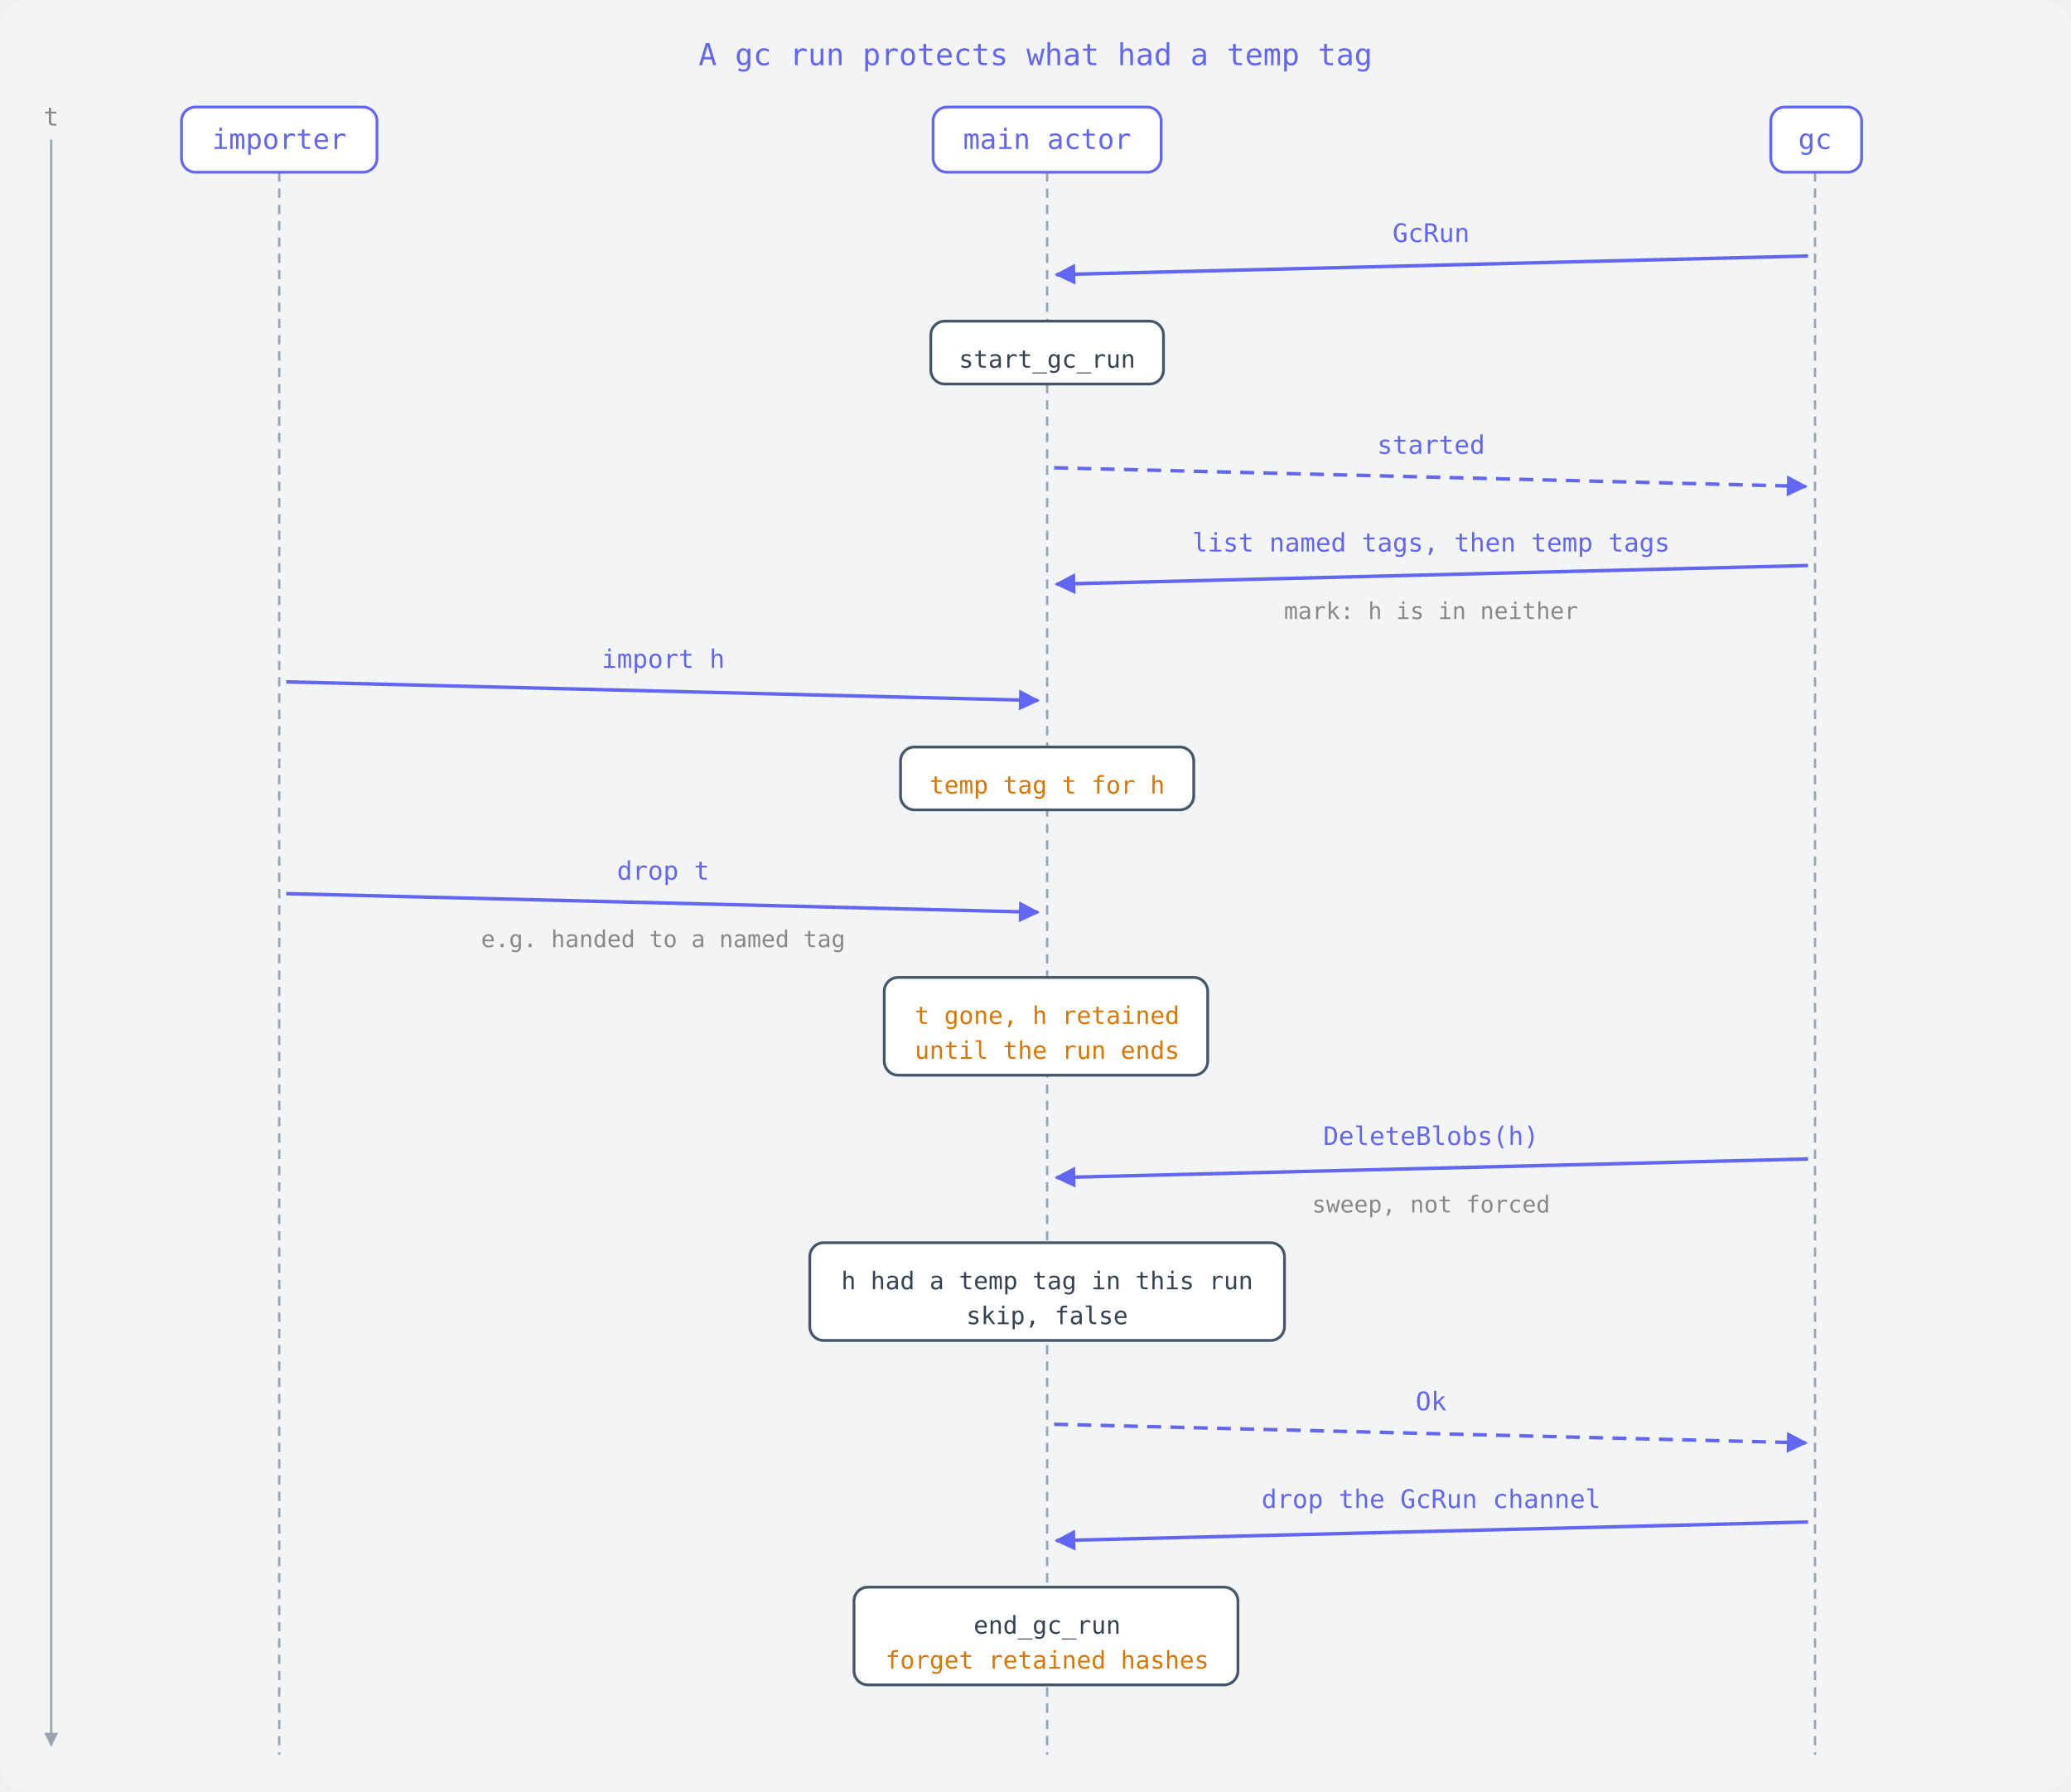
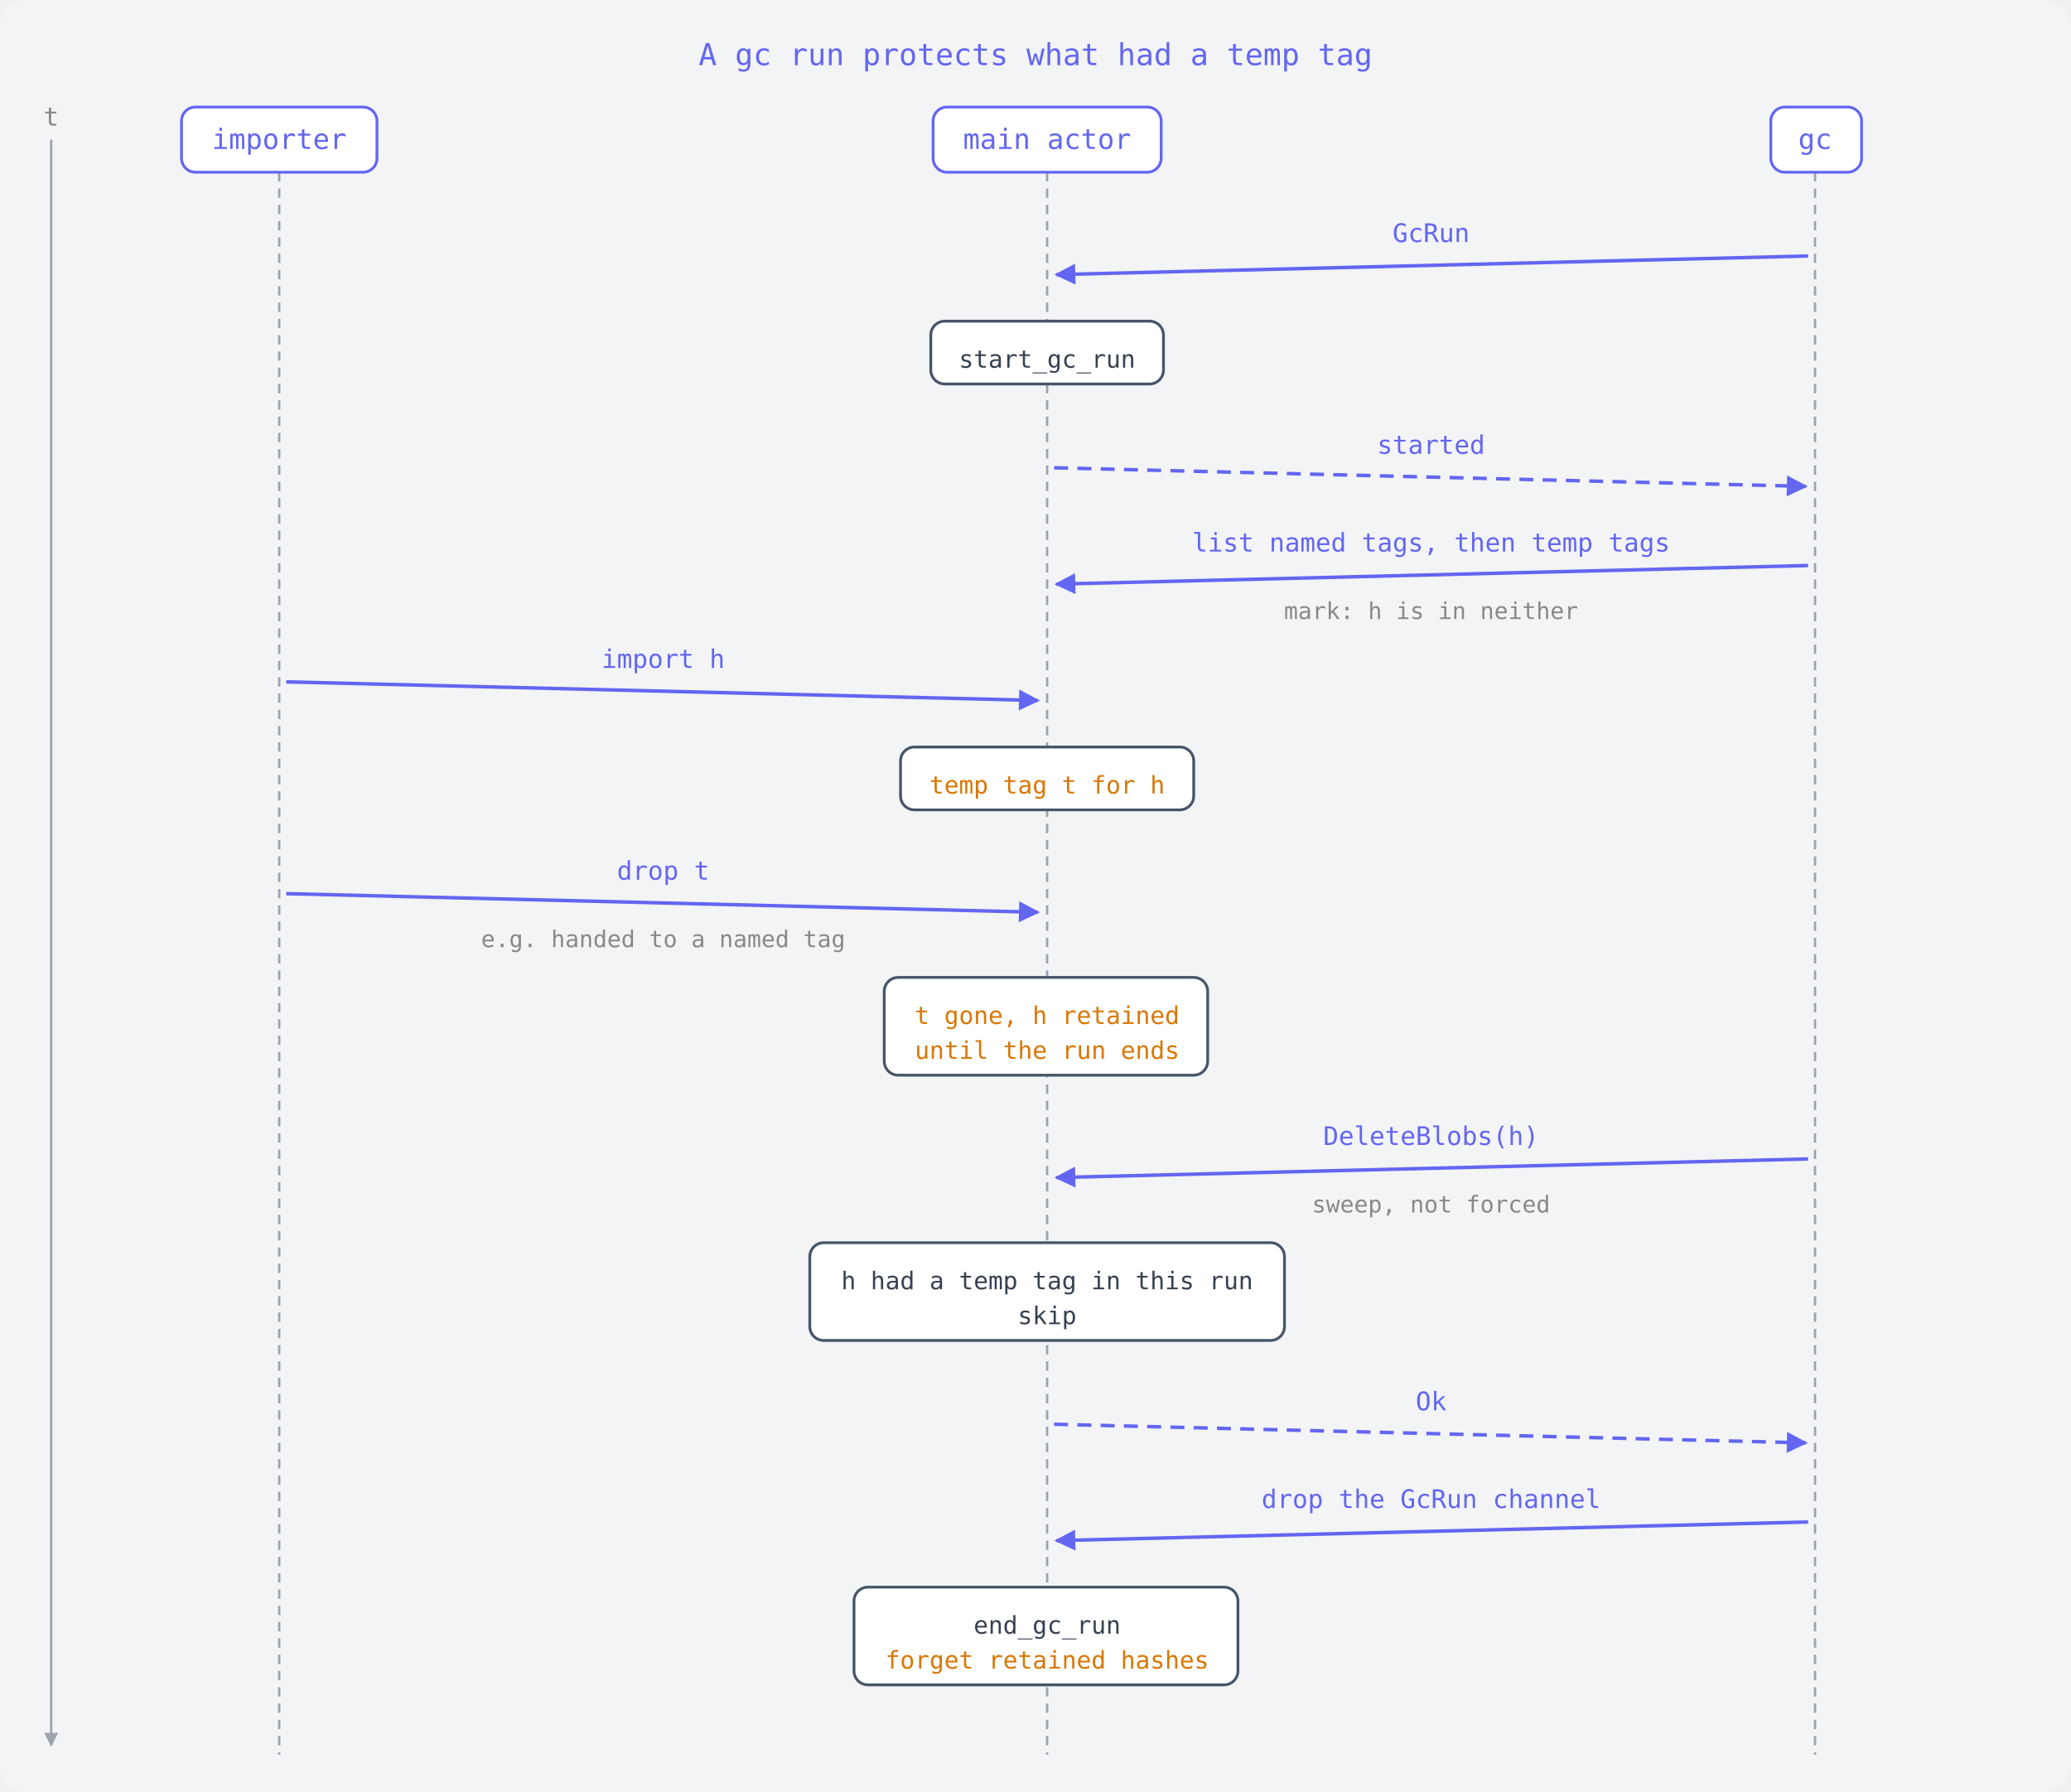
<svg xmlns="http://www.w3.org/2000/svg" viewBox="0 0 890 770" width="890" height="770" style="max-width: 100%; height: auto" role="img" aria-label="A gc run protects what had a temp tag">
  <defs>
    <marker id="fs-gc-run-msg" viewBox="0 0 10 10" refX="9" refY="5" markerWidth="6" markerHeight="6" orient="auto-start-reverse">
      <path d="M0,0 L10,5 L0,10 z" fill="#6366f1" />
    </marker>
    <marker id="fs-gc-run-reply" viewBox="0 0 10 10" refX="9" refY="5" markerWidth="6" markerHeight="6" orient="auto-start-reverse">
      <path d="M0,0 L10,5 L0,10 z" fill="#6366f1" />
    </marker>
    <marker id="fs-gc-run-file" viewBox="0 0 10 10" refX="9" refY="5" markerWidth="6" markerHeight="6" orient="auto-start-reverse">
      <path d="M0,0 L10,5 L0,10 z" fill="#475569" />
    </marker>
    <marker id="fs-gc-run-rm" viewBox="0 0 10 10" refX="9" refY="5" markerWidth="6" markerHeight="6" orient="auto-start-reverse">
      <path d="M0,0 L10,5 L0,10 z" fill="#e11d48" />
    </marker>
  </defs>
  <rect x="0" y="0" width="890" height="770" rx="12" fill="#f3f4f6" />
  <text x="445" y="28" text-anchor="middle" font-family="'Space Mono', monospace" font-size="13" fill="#6366f1">A gc run protects what had a temp tag</text>
  <line x1="22" y1="60" x2="22" y2="750" stroke="#9ca3af" stroke-width="1" marker-end="url(#fs-gc-run-axis)" />
  <defs>
    <marker id="fs-gc-run-axis" viewBox="0 0 10 10" refX="9" refY="5" markerWidth="6" markerHeight="6" orient="auto">
      <path d="M0,0 L10,5 L0,10 z" fill="#9ca3af" />
    </marker>
  </defs>
  <text x="22" y="54" text-anchor="middle" font-family="'Space Mono', monospace" font-size="11" fill="#888">t</text>
  <line x1="120" y1="74" x2="120" y2="754" stroke="#9ca3af" stroke-width="1" stroke-dasharray="4 3" />
  <rect x="78" y="46" width="84" height="28" rx="6" fill="#fff" stroke="#6366f1" stroke-width="1.2" />
  <text x="120" y="64" text-anchor="middle" font-family="'Space Mono', monospace" font-size="12" fill="#6366f1">importer</text>
  <line x1="450" y1="74" x2="450" y2="754" stroke="#9ca3af" stroke-width="1" stroke-dasharray="4 3" />
  <rect x="401" y="46" width="98" height="28" rx="6" fill="#fff" stroke="#6366f1" stroke-width="1.2" />
  <text x="450" y="64" text-anchor="middle" font-family="'Space Mono', monospace" font-size="12" fill="#6366f1">main actor</text>
  <line x1="780" y1="74" x2="780" y2="754" stroke="#9ca3af" stroke-width="1" stroke-dasharray="4 3" />
  <rect x="761" y="46" width="39" height="28" rx="6" fill="#fff" stroke="#6366f1" stroke-width="1.2" />
  <text x="780" y="64" text-anchor="middle" font-family="'Space Mono', monospace" font-size="12" fill="#6366f1">gc</text>
  <line x1="777" y1="110" x2="454" y2="118" stroke="#6366f1" stroke-width="1.5" marker-end="url(#fs-gc-run-msg)" />
  <text x="615" y="104" text-anchor="middle" font-family="'Space Mono', monospace" font-size="11" fill="#6366f1">GcRun</text>
  <rect x="400" y="138" width="100" height="27" rx="6" fill="#fff" stroke="#475569" stroke-width="1.2" />
  <text x="450" y="158" text-anchor="middle" font-family="'Space Mono', monospace" font-size="10.5" fill="#374151">start_gc_run</text>
  <line x1="453" y1="201" x2="776" y2="209" stroke="#6366f1" stroke-width="1.5" stroke-dasharray="6 4" marker-end="url(#fs-gc-run-reply)" />
  <text x="615" y="195" text-anchor="middle" font-family="'Space Mono', monospace" font-size="11" fill="#6366f1">started</text>
  <line x1="777" y1="243" x2="454" y2="251" stroke="#6366f1" stroke-width="1.5" marker-end="url(#fs-gc-run-msg)" />
  <text x="615" y="237" text-anchor="middle" font-family="'Space Mono', monospace" font-size="11" fill="#6366f1">list named tags, then temp tags</text>
  <text x="615" y="266" text-anchor="middle" font-family="'Space Mono', monospace" font-size="10" fill="#888">mark: h is in neither</text>
  <line x1="123" y1="293" x2="446" y2="301" stroke="#6366f1" stroke-width="1.5" marker-end="url(#fs-gc-run-msg)" />
  <text x="285" y="287" text-anchor="middle" font-family="'Space Mono', monospace" font-size="11" fill="#6366f1">import h</text>
  <rect x="387" y="321" width="126" height="27" rx="6" fill="#fff" stroke="#475569" stroke-width="1.2" />
  <text x="450" y="341" text-anchor="middle" font-family="'Space Mono', monospace" font-size="10.5" fill="#d97706">temp tag t for h</text>
  <line x1="123" y1="384" x2="446" y2="392" stroke="#6366f1" stroke-width="1.5" marker-end="url(#fs-gc-run-msg)" />
  <text x="285" y="378" text-anchor="middle" font-family="'Space Mono', monospace" font-size="11" fill="#6366f1">drop t</text>
  <text x="285" y="407" text-anchor="middle" font-family="'Space Mono', monospace" font-size="10" fill="#888">e.g. handed to a named tag</text>
  <rect x="380" y="420" width="139" height="42" rx="6" fill="#fff" stroke="#475569" stroke-width="1.2" />
  <text x="450" y="440" text-anchor="middle" font-family="'Space Mono', monospace" font-size="10.5" fill="#d97706">t gone, h retained</text>
  <text x="450" y="455" text-anchor="middle" font-family="'Space Mono', monospace" font-size="10.5" fill="#d97706">until the run ends</text>
  <line x1="777" y1="498" x2="454" y2="506" stroke="#6366f1" stroke-width="1.5" marker-end="url(#fs-gc-run-msg)" />
  <text x="615" y="492" text-anchor="middle" font-family="'Space Mono', monospace" font-size="11" fill="#6366f1">DeleteBlobs(h)</text>
  <text x="615" y="521" text-anchor="middle" font-family="'Space Mono', monospace" font-size="10" fill="#888">sweep, not forced</text>
  <rect x="348" y="534" width="204" height="42" rx="6" fill="#fff" stroke="#475569" stroke-width="1.2" />
  <text x="450" y="554" text-anchor="middle" font-family="'Space Mono', monospace" font-size="10.5" fill="#374151">h had a temp tag in this run</text>
-   <text x="450" y="569" text-anchor="middle" font-family="'Space Mono', monospace" font-size="10.5" fill="#374151">skip, false</text>
+   <text x="450" y="569" text-anchor="middle" font-family="'Space Mono', monospace" font-size="10.5" fill="#374151">skip</text>
  <line x1="453" y1="612" x2="776" y2="620" stroke="#6366f1" stroke-width="1.5" stroke-dasharray="6 4" marker-end="url(#fs-gc-run-reply)" />
  <text x="615" y="606" text-anchor="middle" font-family="'Space Mono', monospace" font-size="11" fill="#6366f1">Ok</text>
  <line x1="777" y1="654" x2="454" y2="662" stroke="#6366f1" stroke-width="1.5" marker-end="url(#fs-gc-run-msg)" />
  <text x="615" y="648" text-anchor="middle" font-family="'Space Mono', monospace" font-size="11" fill="#6366f1">drop the GcRun channel</text>
  <rect x="367" y="682" width="165" height="42" rx="6" fill="#fff" stroke="#475569" stroke-width="1.2" />
  <text x="450" y="702" text-anchor="middle" font-family="'Space Mono', monospace" font-size="10.5" fill="#374151">end_gc_run</text>
  <text x="450" y="717" text-anchor="middle" font-family="'Space Mono', monospace" font-size="10.5" fill="#d97706">forget retained hashes</text>
</svg>
